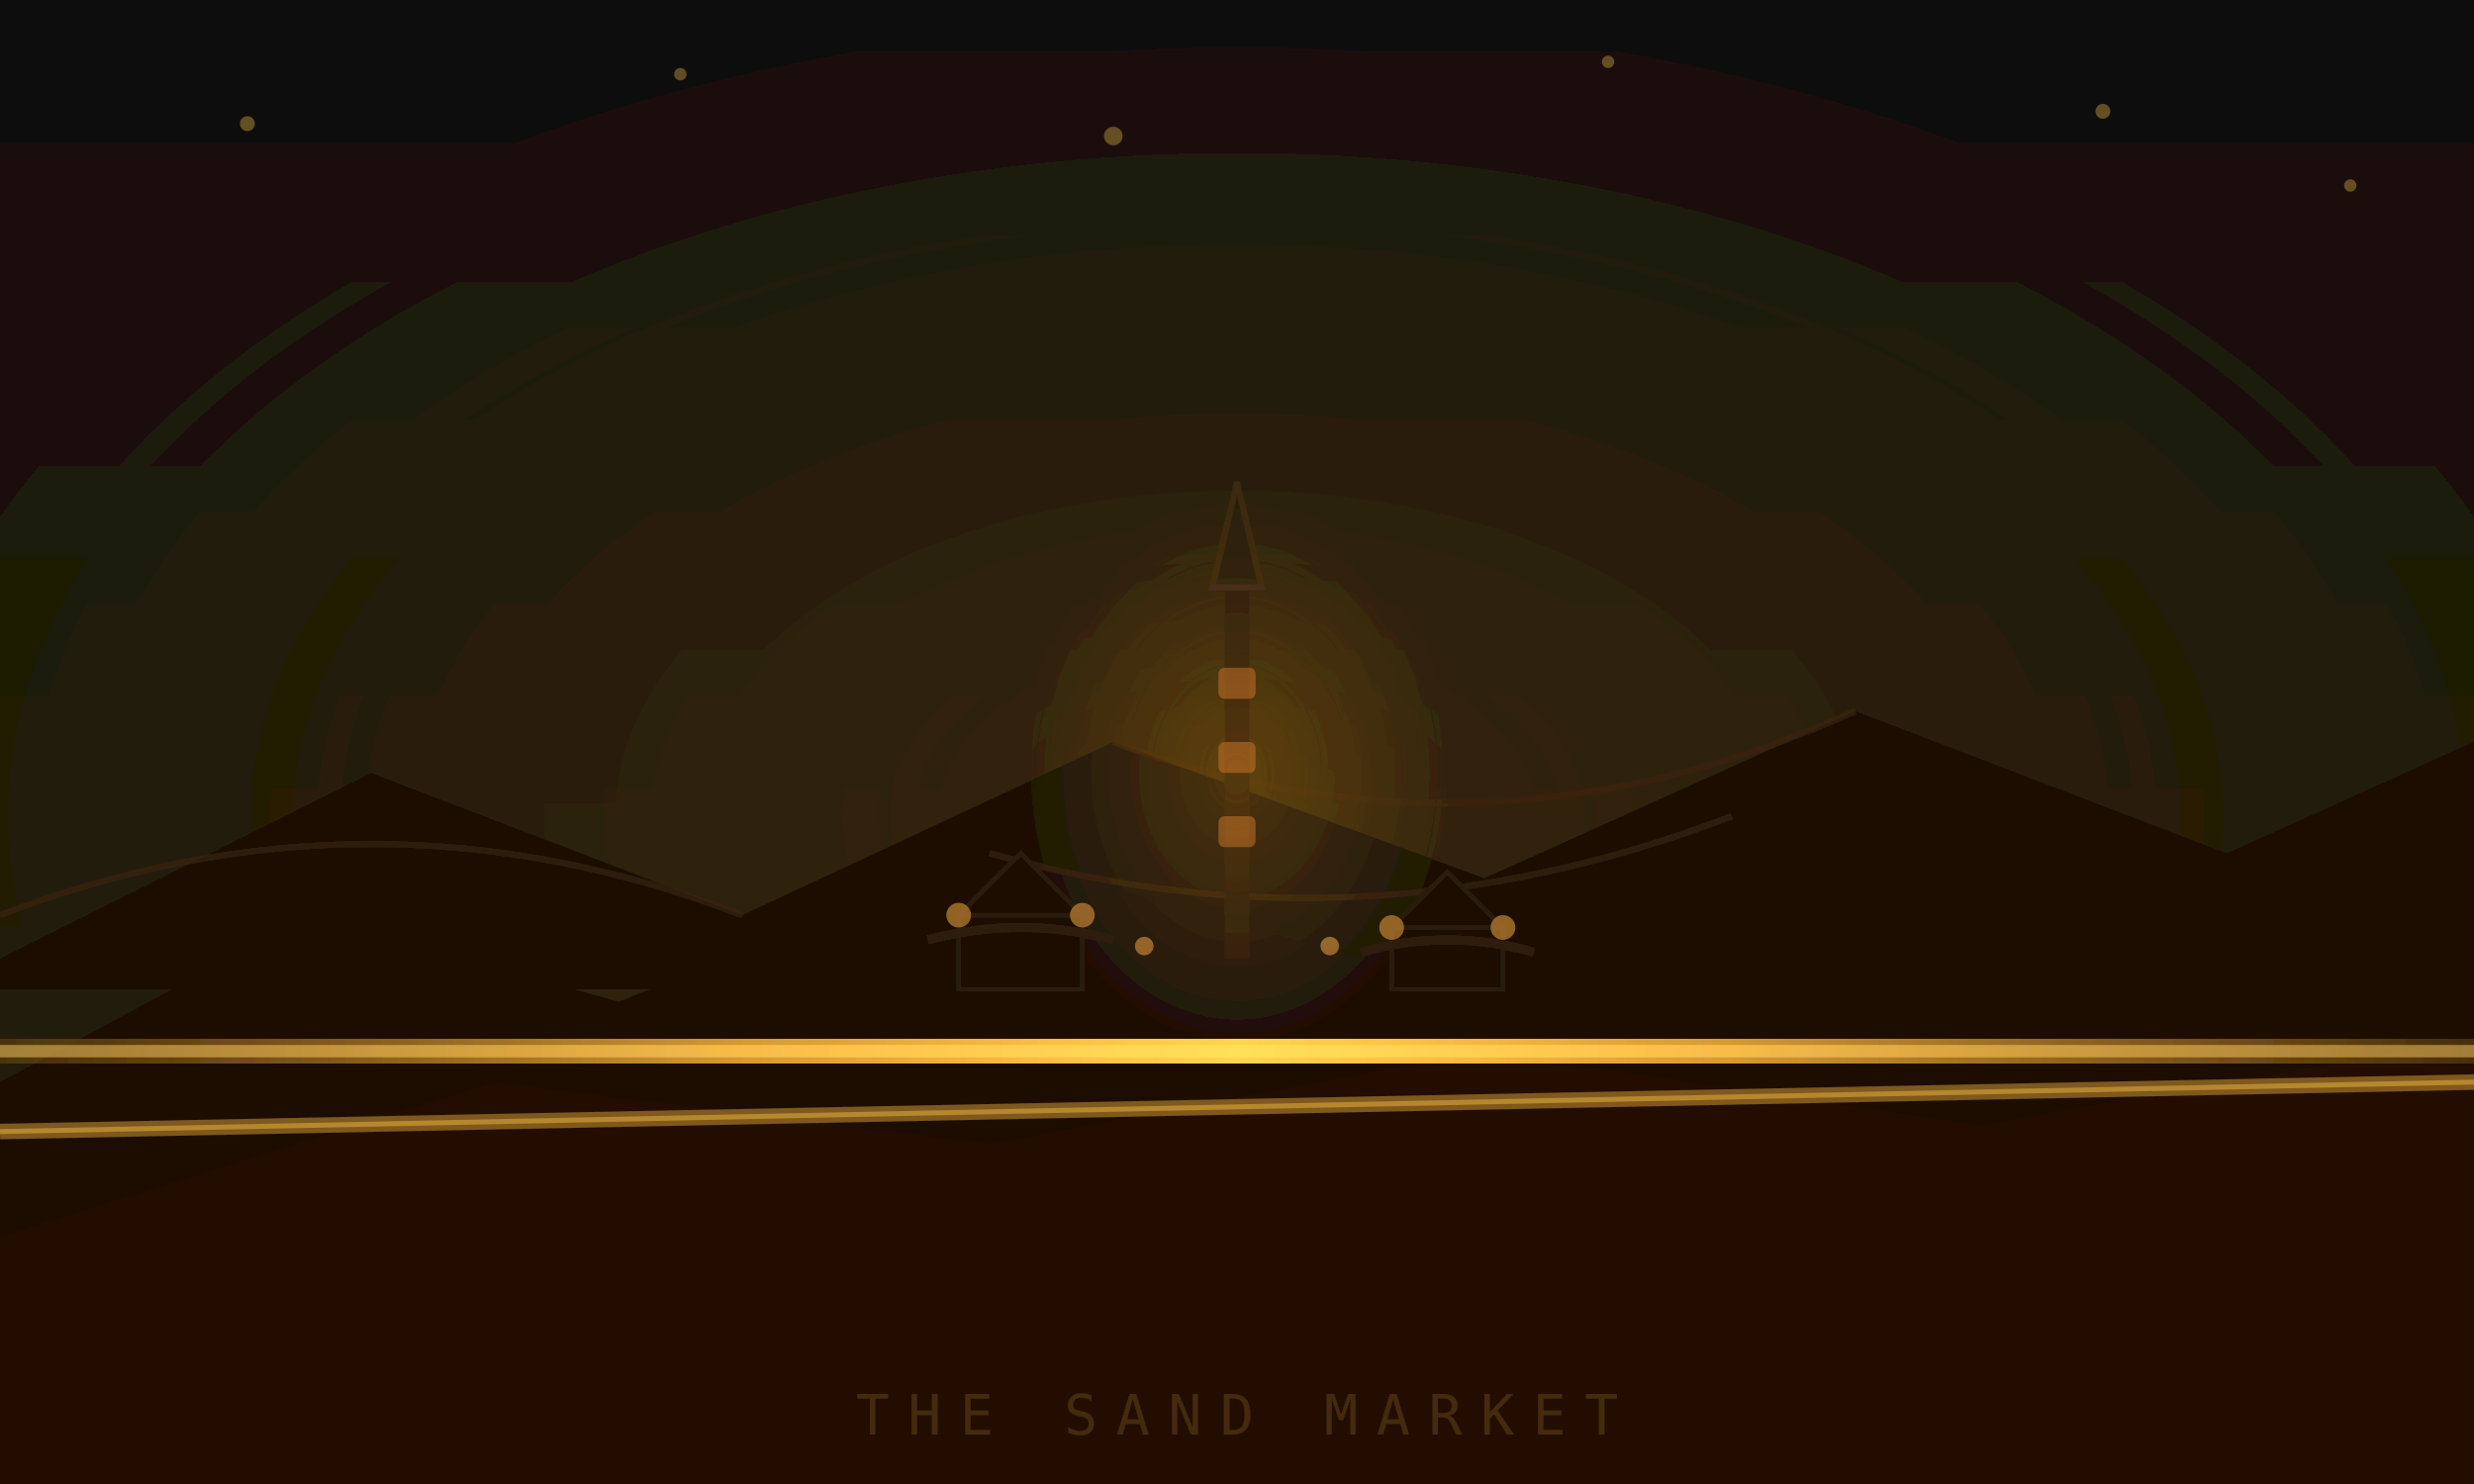
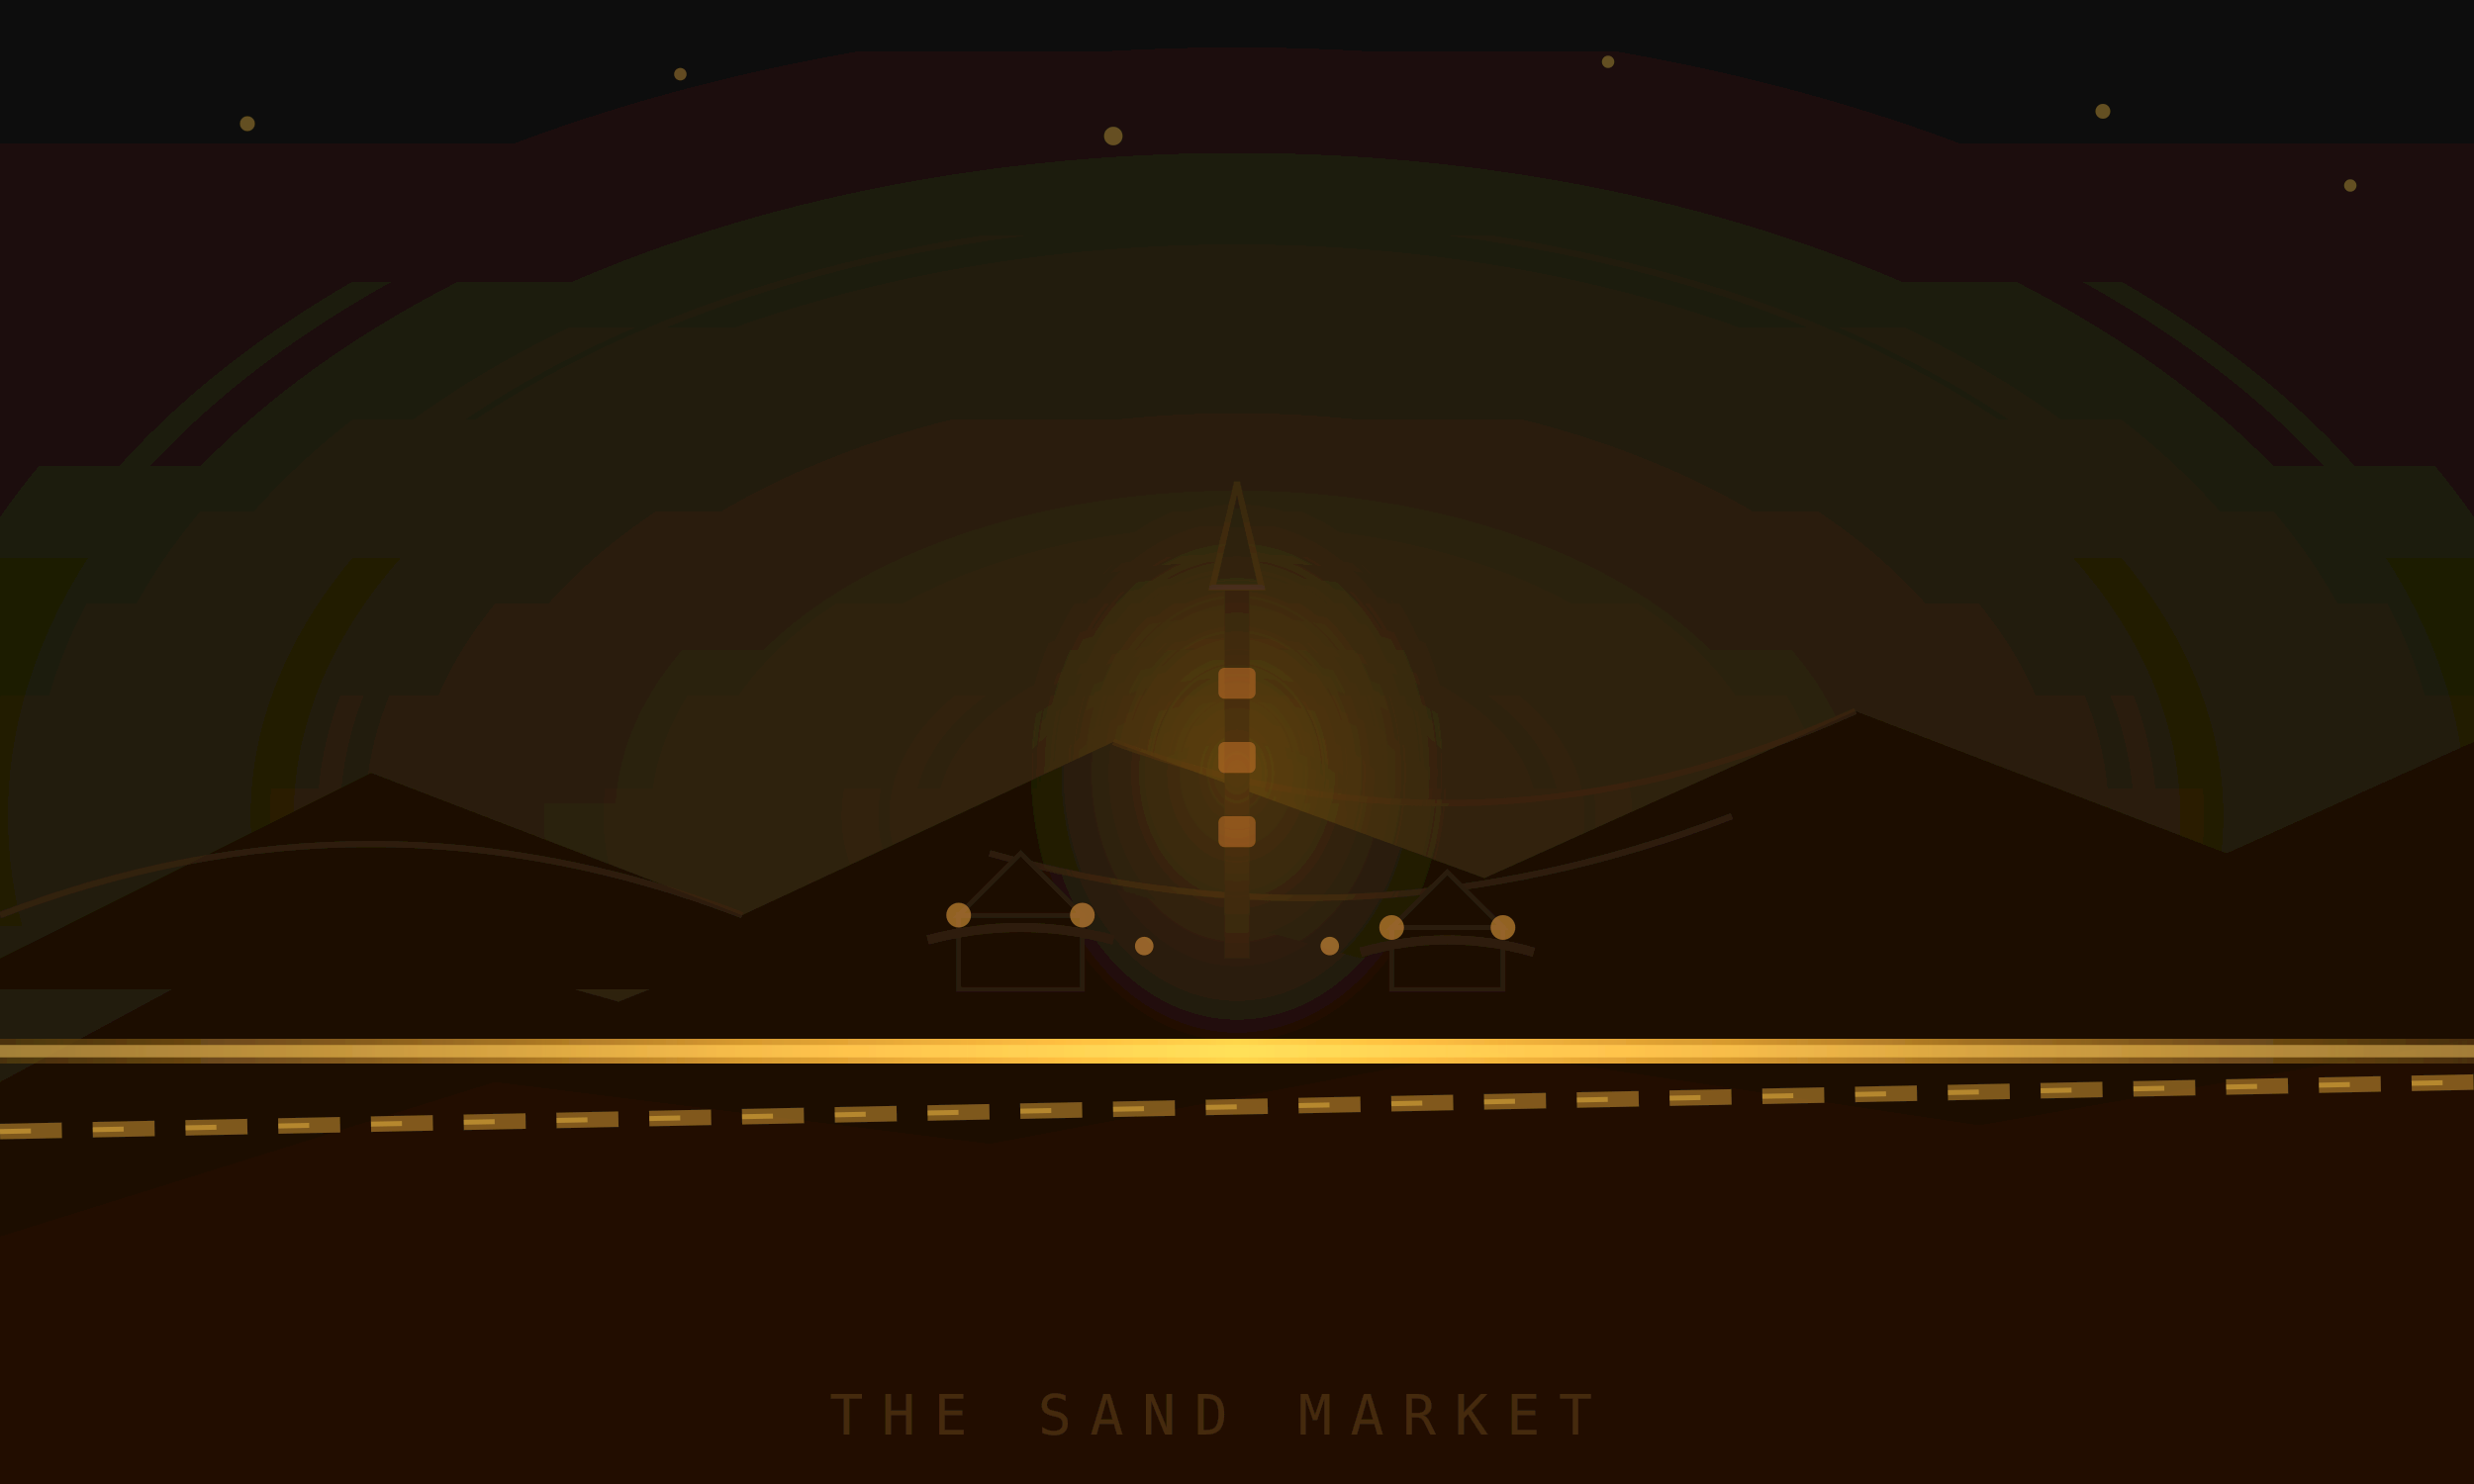
<svg xmlns="http://www.w3.org/2000/svg" viewBox="0 0 400 240" style="filter: brightness(1.4)">
  <rect width="400" height="240" fill="#0e0804" />
  <linearGradient id="desert-sky" x1="0" y1="0" x2="0" y2="1">
    <stop offset="0%" stop-color="#100e08" />
    <stop offset="50%" stop-color="#181206" />
    <stop offset="100%" stop-color="#201808" />
  </linearGradient>
  <rect width="400" height="240" fill="url(#desert-sky)" />
  <radialGradient id="heat-amb" cx="50%" cy="55%" r="55%">
-     <stop offset="0%" stop-color="#604010" stop-opacity="0.3" />
+     <stop offset="0%" stop-color="#604010" stop-opacity="0.3">
+       <animate attributeName="stop-opacity" values="0.3;0.5;0.3" dur="7s" repeatCount="indefinite" />
+     </stop>
    <stop offset="100%" stop-color="#604010" stop-opacity="0" />
  </radialGradient>
  <rect width="400" height="240" fill="url(#heat-amb)" />
  <g fill="#120c04" opacity="0.8">
    <polygon points="0,155 60,125 120,148 180,120 240,142 300,115 360,138 400,120 400,160 0,160" />
  </g>
  <g fill="#180e06">
    <polygon points="0,175 50,148 100,162 160,138 220,155 280,132 340,150 400,135 400,200 0,200" />
  </g>
  <g fill="#1c1006">
    <polygon points="0,200 80,175 160,185 240,170 320,182 400,168 400,240 0,240" />
  </g>
  <g stroke="#382010" stroke-width="1" fill="none" opacity="0.5">
    <path d="M0,148 Q60,125 120,148" />
    <path d="M180,120 Q240,142 300,115" />
    <path d="M160,138 Q220,155 280,132" />
  </g>
  <linearGradient id="sand-ley" x1="0" y1="0" x2="1" y2="0">
    <stop offset="0%" stop-color="#c08020" stop-opacity="0.2" />
    <stop offset="30%" stop-color="#e0a030" stop-opacity="0.8" />
    <stop offset="50%" stop-color="#f0b840" stop-opacity="1" />
    <stop offset="70%" stop-color="#e0a030" stop-opacity="0.8" />
    <stop offset="100%" stop-color="#c08020" stop-opacity="0.2" />
  </linearGradient>
  <rect x="0" y="168" width="400" height="4" fill="url(#sand-ley)" />
-   <rect x="0" y="169" width="400" height="2" fill="#ffd060" opacity="0.4" />
-   <line x1="0" y1="183" x2="400" y2="175" stroke="#c08828" stroke-width="2.5" opacity="0.5" />
-   <line x1="0" y1="183" x2="400" y2="175" stroke="#e0b040" stroke-width="0.8" opacity="0.4" />
+   <rect x="0" y="169" width="400" height="2" fill="#ffd060" opacity="0.4">
+     <animate attributeName="opacity" values="0.4;0.7;0.3;0.6;0.4" dur="5s" repeatCount="indefinite" />
+   </rect>
+   <line x1="0" y1="183" x2="400" y2="175" stroke="#c08828" stroke-width="2.5" opacity="0.5" stroke-dasharray="10,5">
+     <animate attributeName="stroke-dashoffset" from="0" to="-30" dur="2.5s" repeatCount="indefinite" />
+     <animate attributeName="opacity" values="0.5;0.8;0.4;0.6;0.5" dur="5s" repeatCount="indefinite" />
+   </line>
+   <line x1="0" y1="183" x2="400" y2="175" stroke="#e0b040" stroke-width="0.8" opacity="0.4" stroke-dasharray="5,10">
+     <animate attributeName="stroke-dashoffset" from="0" to="-15" dur="2s" repeatCount="indefinite" />
+   </line>
  <line x1="200" y1="155" x2="200" y2="95" stroke="#201408" stroke-width="4" />
  <polygon points="196,95 204,95 200,78" fill="#201808" stroke="#302010" stroke-width="1" />
-   <g fill="#b06020" opacity="0.5">
-     <rect x="197" y="108" width="6" height="5" rx="1" />
-     <rect x="197" y="120" width="6" height="5" rx="1" />
-     <rect x="197" y="132" width="6" height="5" rx="1" />
-   </g>
+   <rect x="197" y="108" width="6" height="5" rx="1" fill="#b06020" opacity="0.5">
+     <animate attributeName="opacity" values="0.5;0.8;0.3;0.7;0.5" dur="4s" repeatCount="indefinite" />
+   </rect>
+   <rect x="197" y="120" width="6" height="5" rx="1" fill="#b06020" opacity="0.5">
+     <animate attributeName="opacity" values="0.5;0.8;0.3;0.7;0.5" dur="4s" begin="0.6s" repeatCount="indefinite" />
+   </rect>
+   <rect x="197" y="132" width="6" height="5" rx="1" fill="#b06020" opacity="0.5">
+     <animate attributeName="opacity" values="0.5;0.8;0.3;0.7;0.5" dur="4s" begin="1.2s" repeatCount="indefinite" />
+   </rect>
  <radialGradient id="spire-glow" cx="50%" cy="50%" r="50%">
-     <stop offset="0%" stop-color="#c08020" stop-opacity="0.25" />
+     <stop offset="0%" stop-color="#c08020" stop-opacity="0.25">
+       <animate attributeName="stop-opacity" values="0.25;0.45;0.25" dur="5s" repeatCount="indefinite" />
+     </stop>
    <stop offset="100%" stop-color="#c08020" stop-opacity="0" />
  </radialGradient>
  <ellipse cx="200" cy="125" rx="35" ry="45" fill="url(#spire-glow)" />
  <g fill="#140e04" stroke="#201408" stroke-width="0.8">
    <rect x="155" y="148" width="20" height="12" />
    <rect x="225" y="150" width="18" height="10" />
    <polygon points="155,148 165,138 175,148" />
    <polygon points="225,150 234,141 243,150" />
    <path d="M150,152 Q165,148 180,152" stroke="#281808" fill="none" stroke-width="1.5" />
    <path d="M220,154 Q234,150 248,154" stroke="#281808" fill="none" stroke-width="1.5" />
  </g>
-   <g fill="#c08030" opacity="0.6">
-     <circle cx="155" cy="148" r="2" />
-     <circle cx="175" cy="148" r="2" />
-     <circle cx="225" cy="150" r="2" />
-     <circle cx="243" cy="150" r="2" />
-     <circle cx="185" cy="153" r="1.5" />
-     <circle cx="215" cy="153" r="1.5" />
-   </g>
-   <g fill="#d0a040" opacity="0.35">
-     <circle cx="40" cy="20" r="1.2" />
-     <circle cx="110" cy="12" r="1" />
-     <circle cx="180" cy="22" r="1.5" />
-     <circle cx="260" cy="10" r="1" />
-     <circle cx="340" cy="18" r="1.2" />
-     <circle cx="380" cy="30" r="1" />
-   </g>
-   <text x="200" y="232" font-family="monospace" font-size="9" fill="#3a2008" text-anchor="middle" letter-spacing="3">THE SAND MARKET</text>
+   <circle cx="155" cy="148" r="2" fill="#c08030" opacity="0.6">
+     <animate attributeName="opacity" values="0.6;1;0.4;0.8;0.6" dur="3s" repeatCount="indefinite" />
+   </circle>
+   <circle cx="175" cy="148" r="2" fill="#c08030" opacity="0.6">
+     <animate attributeName="opacity" values="0.6;1;0.4;0.8;0.6" dur="3s" begin="0.4s" repeatCount="indefinite" />
+   </circle>
+   <circle cx="225" cy="150" r="2" fill="#c08030" opacity="0.6">
+     <animate attributeName="opacity" values="0.6;1;0.4;0.8;0.6" dur="3s" begin="0.8s" repeatCount="indefinite" />
+   </circle>
+   <circle cx="243" cy="150" r="2" fill="#c08030" opacity="0.6">
+     <animate attributeName="opacity" values="0.6;1;0.4;0.8;0.6" dur="3s" begin="1.2s" repeatCount="indefinite" />
+   </circle>
+   <circle cx="185" cy="153" r="1.5" fill="#c08030" opacity="0.6">
+     <animate attributeName="opacity" values="0.6;1;0.4;0.8;0.6" dur="3s" begin="1.6s" repeatCount="indefinite" />
+   </circle>
+   <circle cx="215" cy="153" r="1.5" fill="#c08030" opacity="0.6">
+     <animate attributeName="opacity" values="0.6;1;0.4;0.8;0.6" dur="3s" begin="2s" repeatCount="indefinite" />
+   </circle>
+   <circle cx="40" cy="20" r="1.2" fill="#d0a040" opacity="0.35">
+     <animate attributeName="opacity" values="0.35;0.8;0.15;0.6;0.35" dur="5s" repeatCount="indefinite" />
+   </circle>
+   <circle cx="110" cy="12" r="1" fill="#d0a040" opacity="0.35">
+     <animate attributeName="opacity" values="0.35;0.7;0.1;0.5;0.35" dur="7s" begin="1s" repeatCount="indefinite" />
+   </circle>
+   <circle cx="180" cy="22" r="1.5" fill="#d0a040" opacity="0.35">
+     <animate attributeName="opacity" values="0.35;1;0.2;0.7;0.35" dur="6s" begin="2s" repeatCount="indefinite" />
+   </circle>
+   <circle cx="260" cy="10" r="1" fill="#d0a040" opacity="0.35">
+     <animate attributeName="opacity" values="0.35;0.8;0.15;0.6;0.35" dur="8s" begin="0.5s" repeatCount="indefinite" />
+   </circle>
+   <circle cx="340" cy="18" r="1.2" fill="#d0a040" opacity="0.35">
+     <animate attributeName="opacity" values="0.35;0.9;0.2;0.7;0.35" dur="5s" begin="3s" repeatCount="indefinite" />
+   </circle>
+   <circle cx="380" cy="30" r="1" fill="#d0a040" opacity="0.35">
+     <animate attributeName="opacity" values="0.35;0.7;0.1;0.5;0.35" dur="9s" begin="1.5s" repeatCount="indefinite" />
+   </circle>
+   <text x="200" y="232" font-family="monospace" font-size="9" fill="#3a2008" text-anchor="middle" letter-spacing="3">THE SAND MARKET
+     <animate attributeName="opacity" values="0.7;1;0.7" dur="8s" repeatCount="indefinite" />
+   </text>
</svg>
